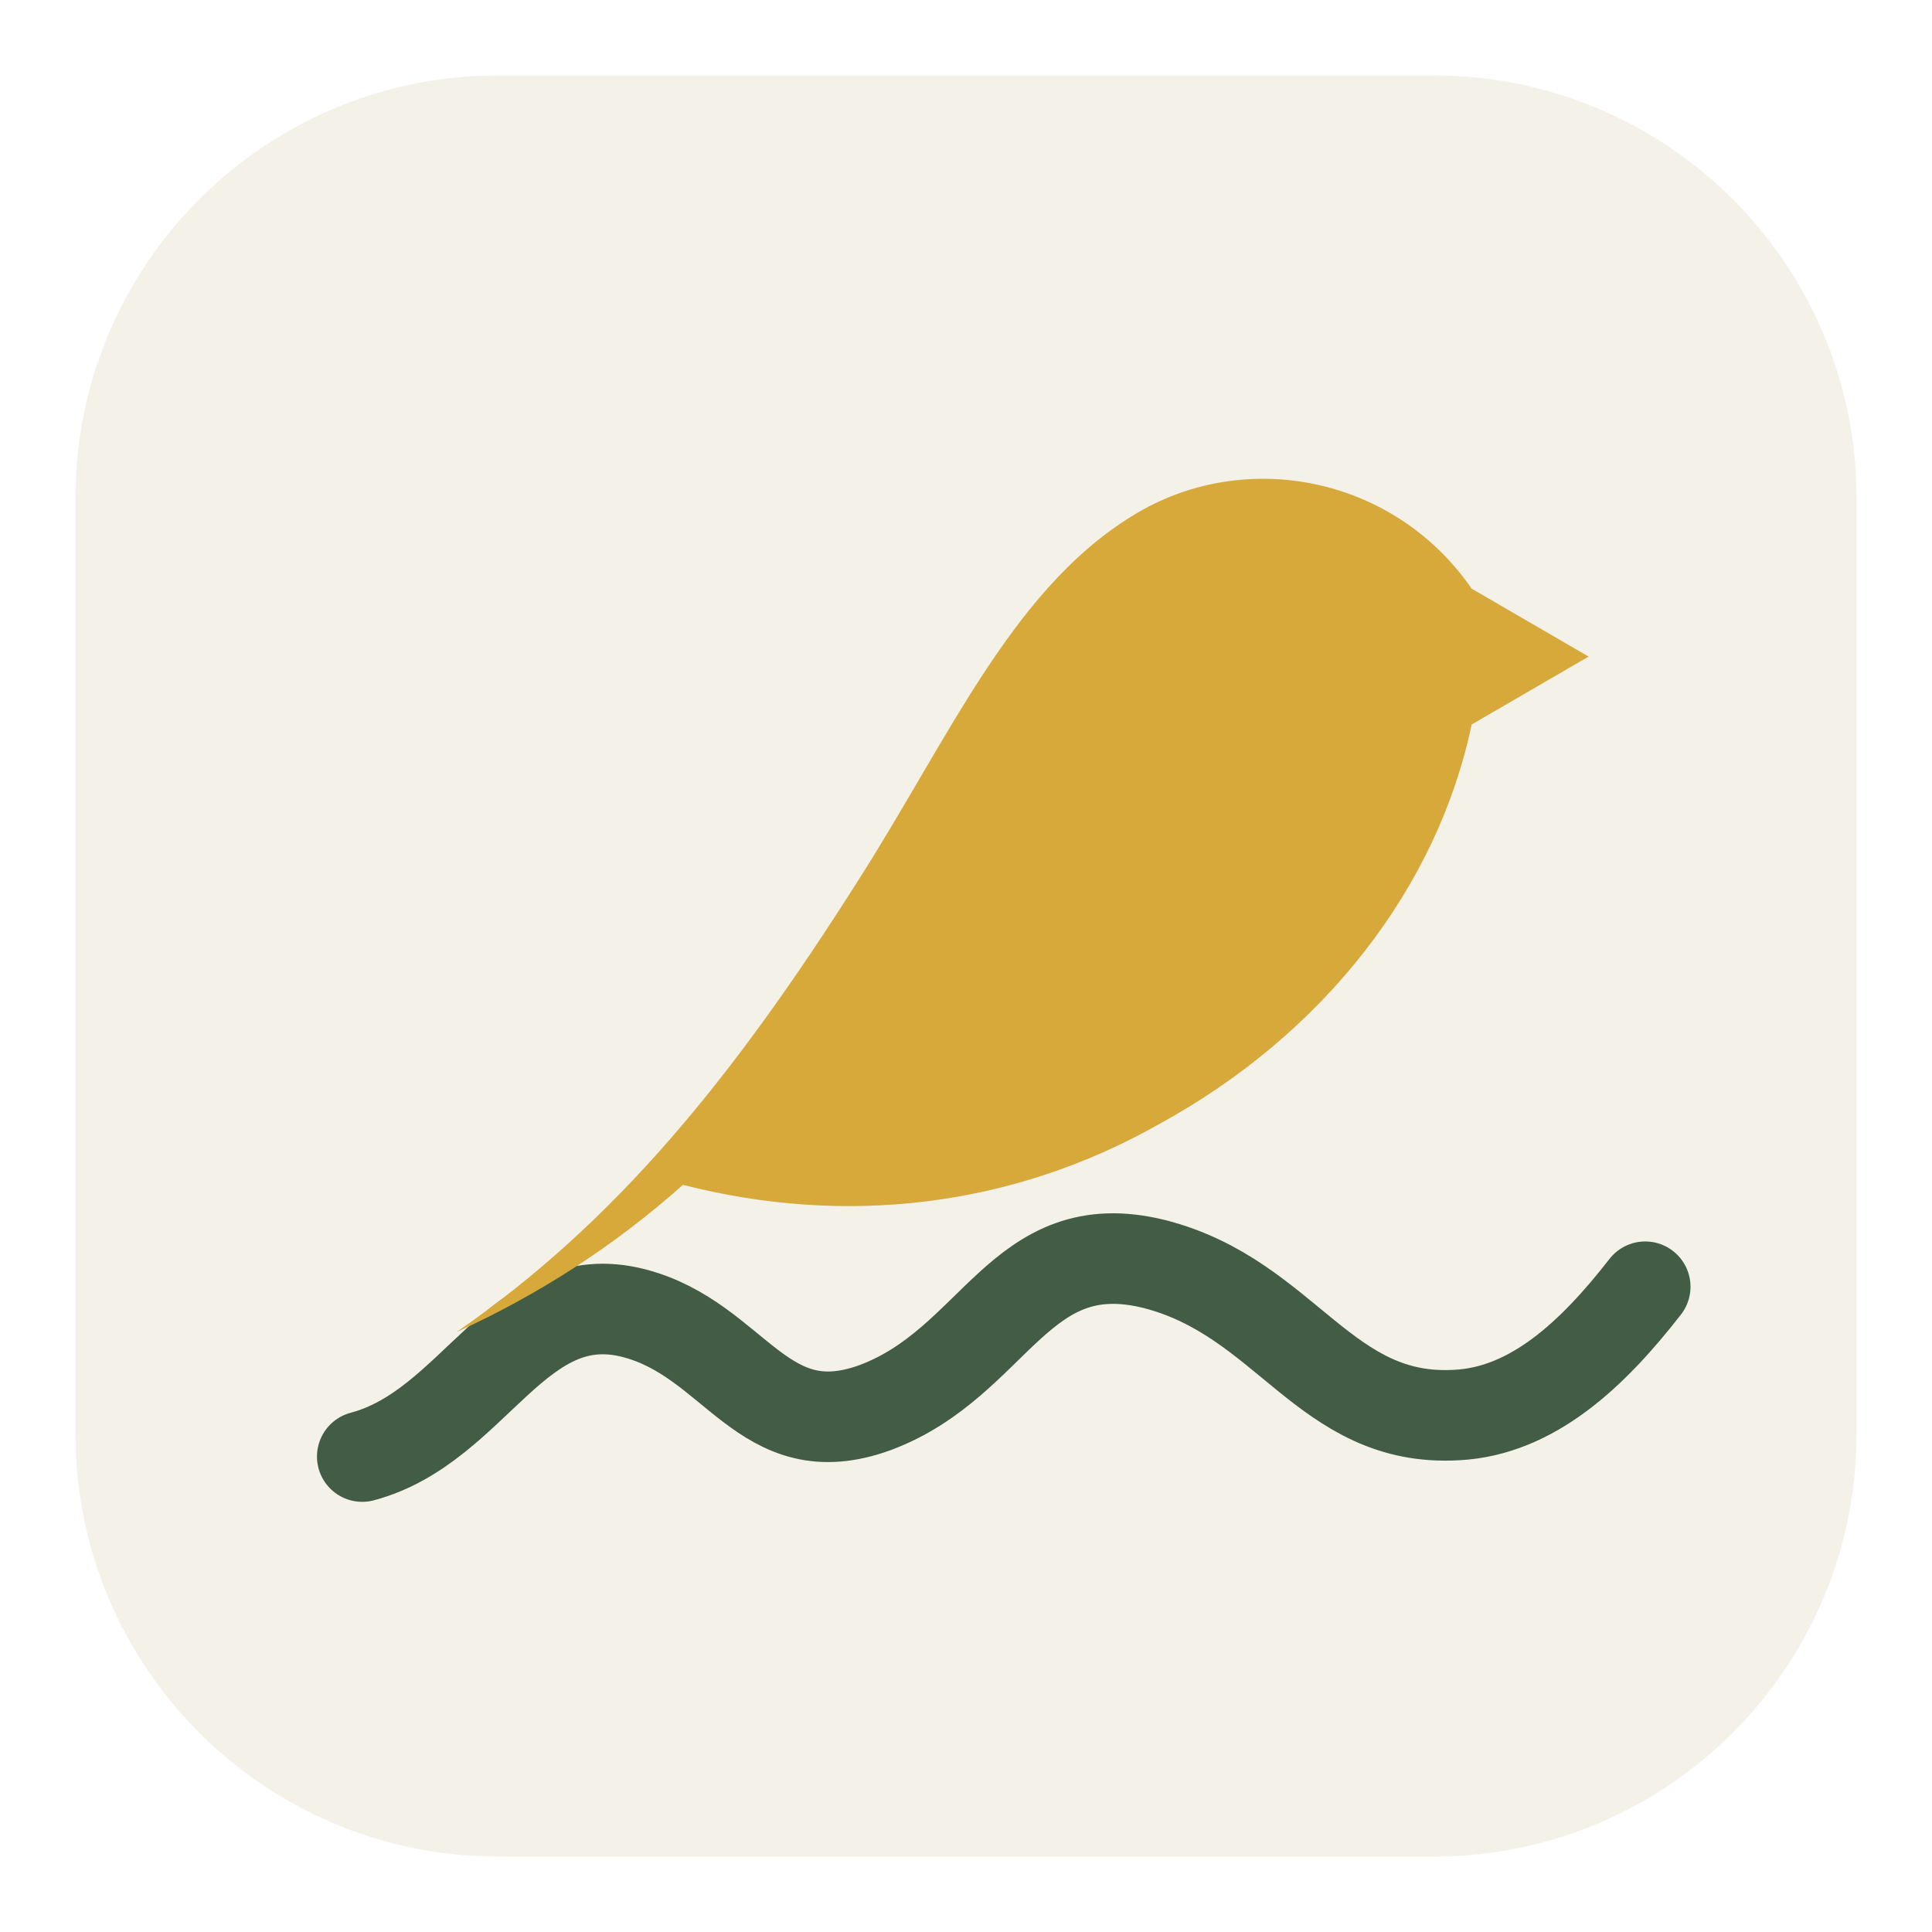
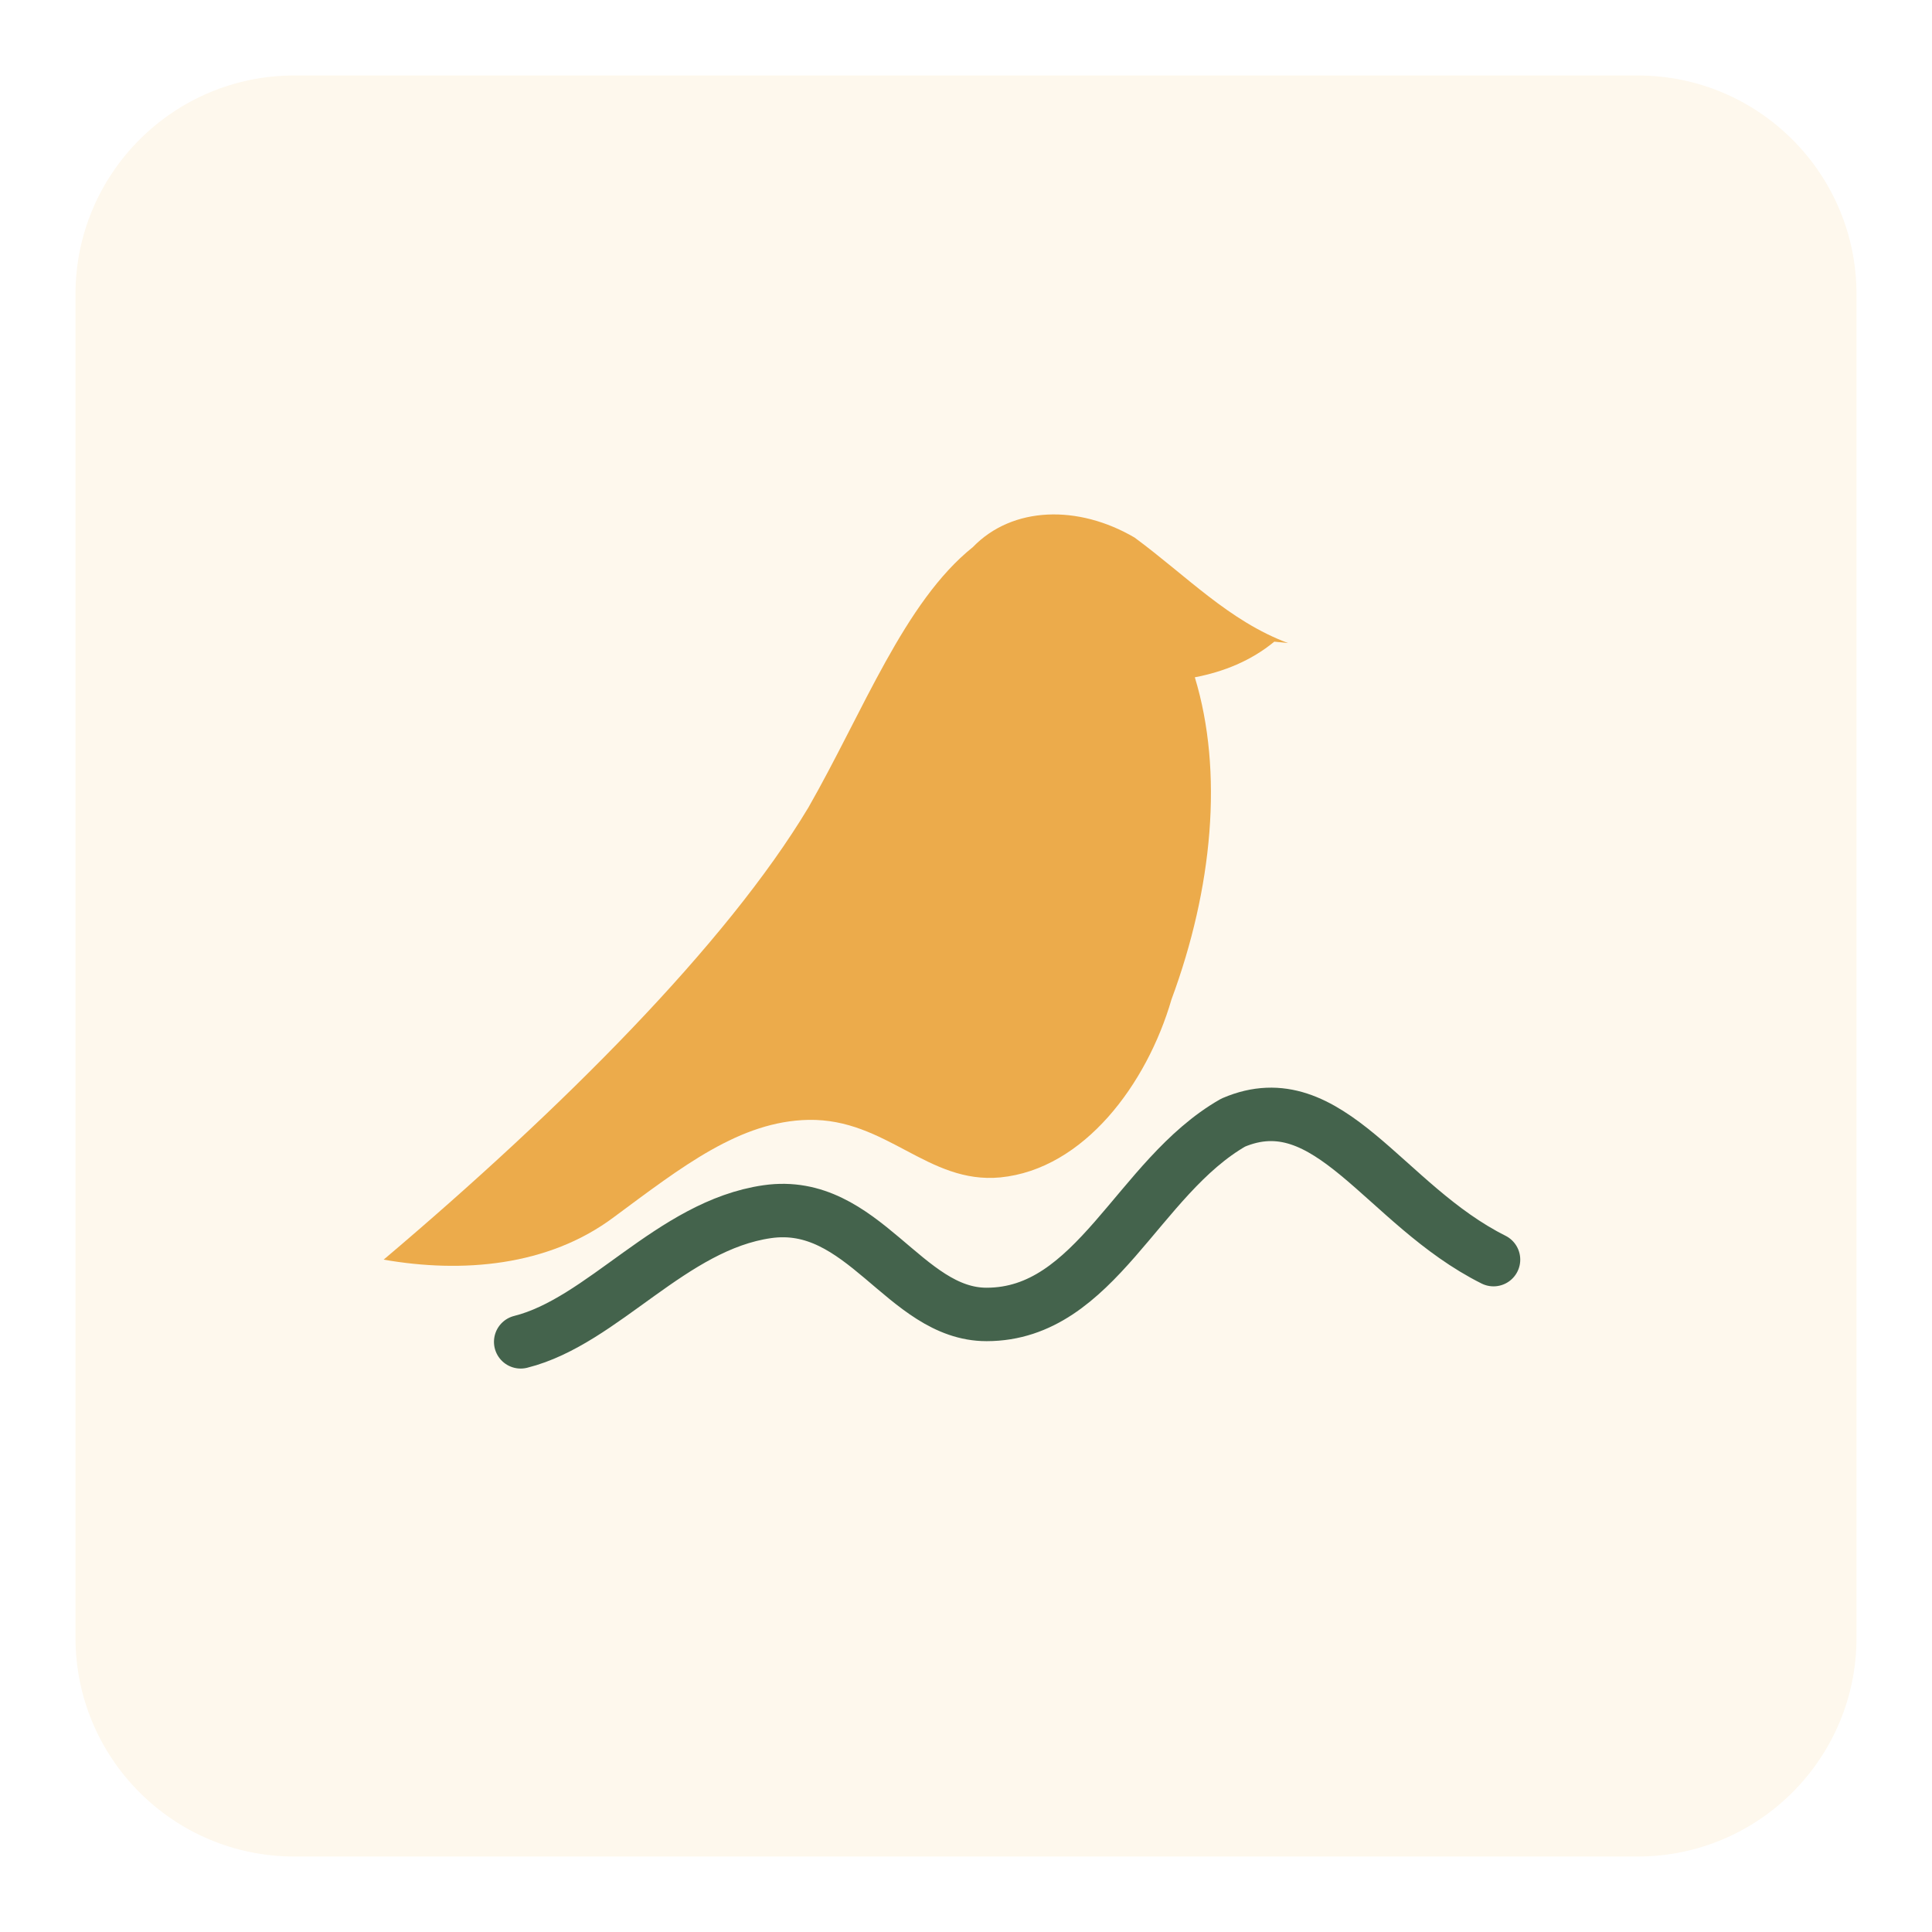
<svg xmlns="http://www.w3.org/2000/svg" viewBox="0 0 512 512">
-   <rect x="20" y="20" width="472" height="472" rx="112" fill="#F4F1E8" />
-   <path fill="none" stroke="#425C45" stroke-linecap="round" stroke-width="24" d="M96 386c30-8 41-46 72-38 27 7 34 36 64 25 32-12 38-47 74-38 35 9 45 42 80 40 20-1 36-16 50-34" />
-   <path fill="#D7A93B" d="M121 353c42-29 73-67 106-119 25-39 42-80 76-99 29-16 67-8 87 21l31 18-31 18c-9 43-39 82-83 106-39 22-83 27-126 16-18 16-38 29-60 39Z" />
+   <rect x="20" y="20" width="472" height="472" rx="58" fill="#FEF8ED" />
+   <g transform="translate(0 10.6383) scale(3.6312)">
+     <path fill="none" stroke="#44634C" stroke-linecap="round" stroke-linejoin="round" stroke-width="3.9" d="M38 95c6-1.5 11-8.5 18-9.5 7-1 10 7.5 16 7.5 8 0 11-10 18-14 7-3 11 6 19 10" />
+     <path fill="#ECAB4B" d="M94 44c-4.3-1.6-7.4-4.9-11.2-7.7-4.1-2.4-8.9-2.3-11.8.7-5 4-8 12-12 19-6 10-18 22-31 33 5.7 1 12 .5 16.8-3.1 5-3.7 9.2-7 14.2-7.1 5.7-.1 8.7 4.7 14 4.2 6.1-.6 10.7-6.8 12.5-13 3-8.1 3.8-16.6 1.7-23.5 2.1-.4 4.1-1.2 5.8-2.6Z" />
+   </g>
</svg>
